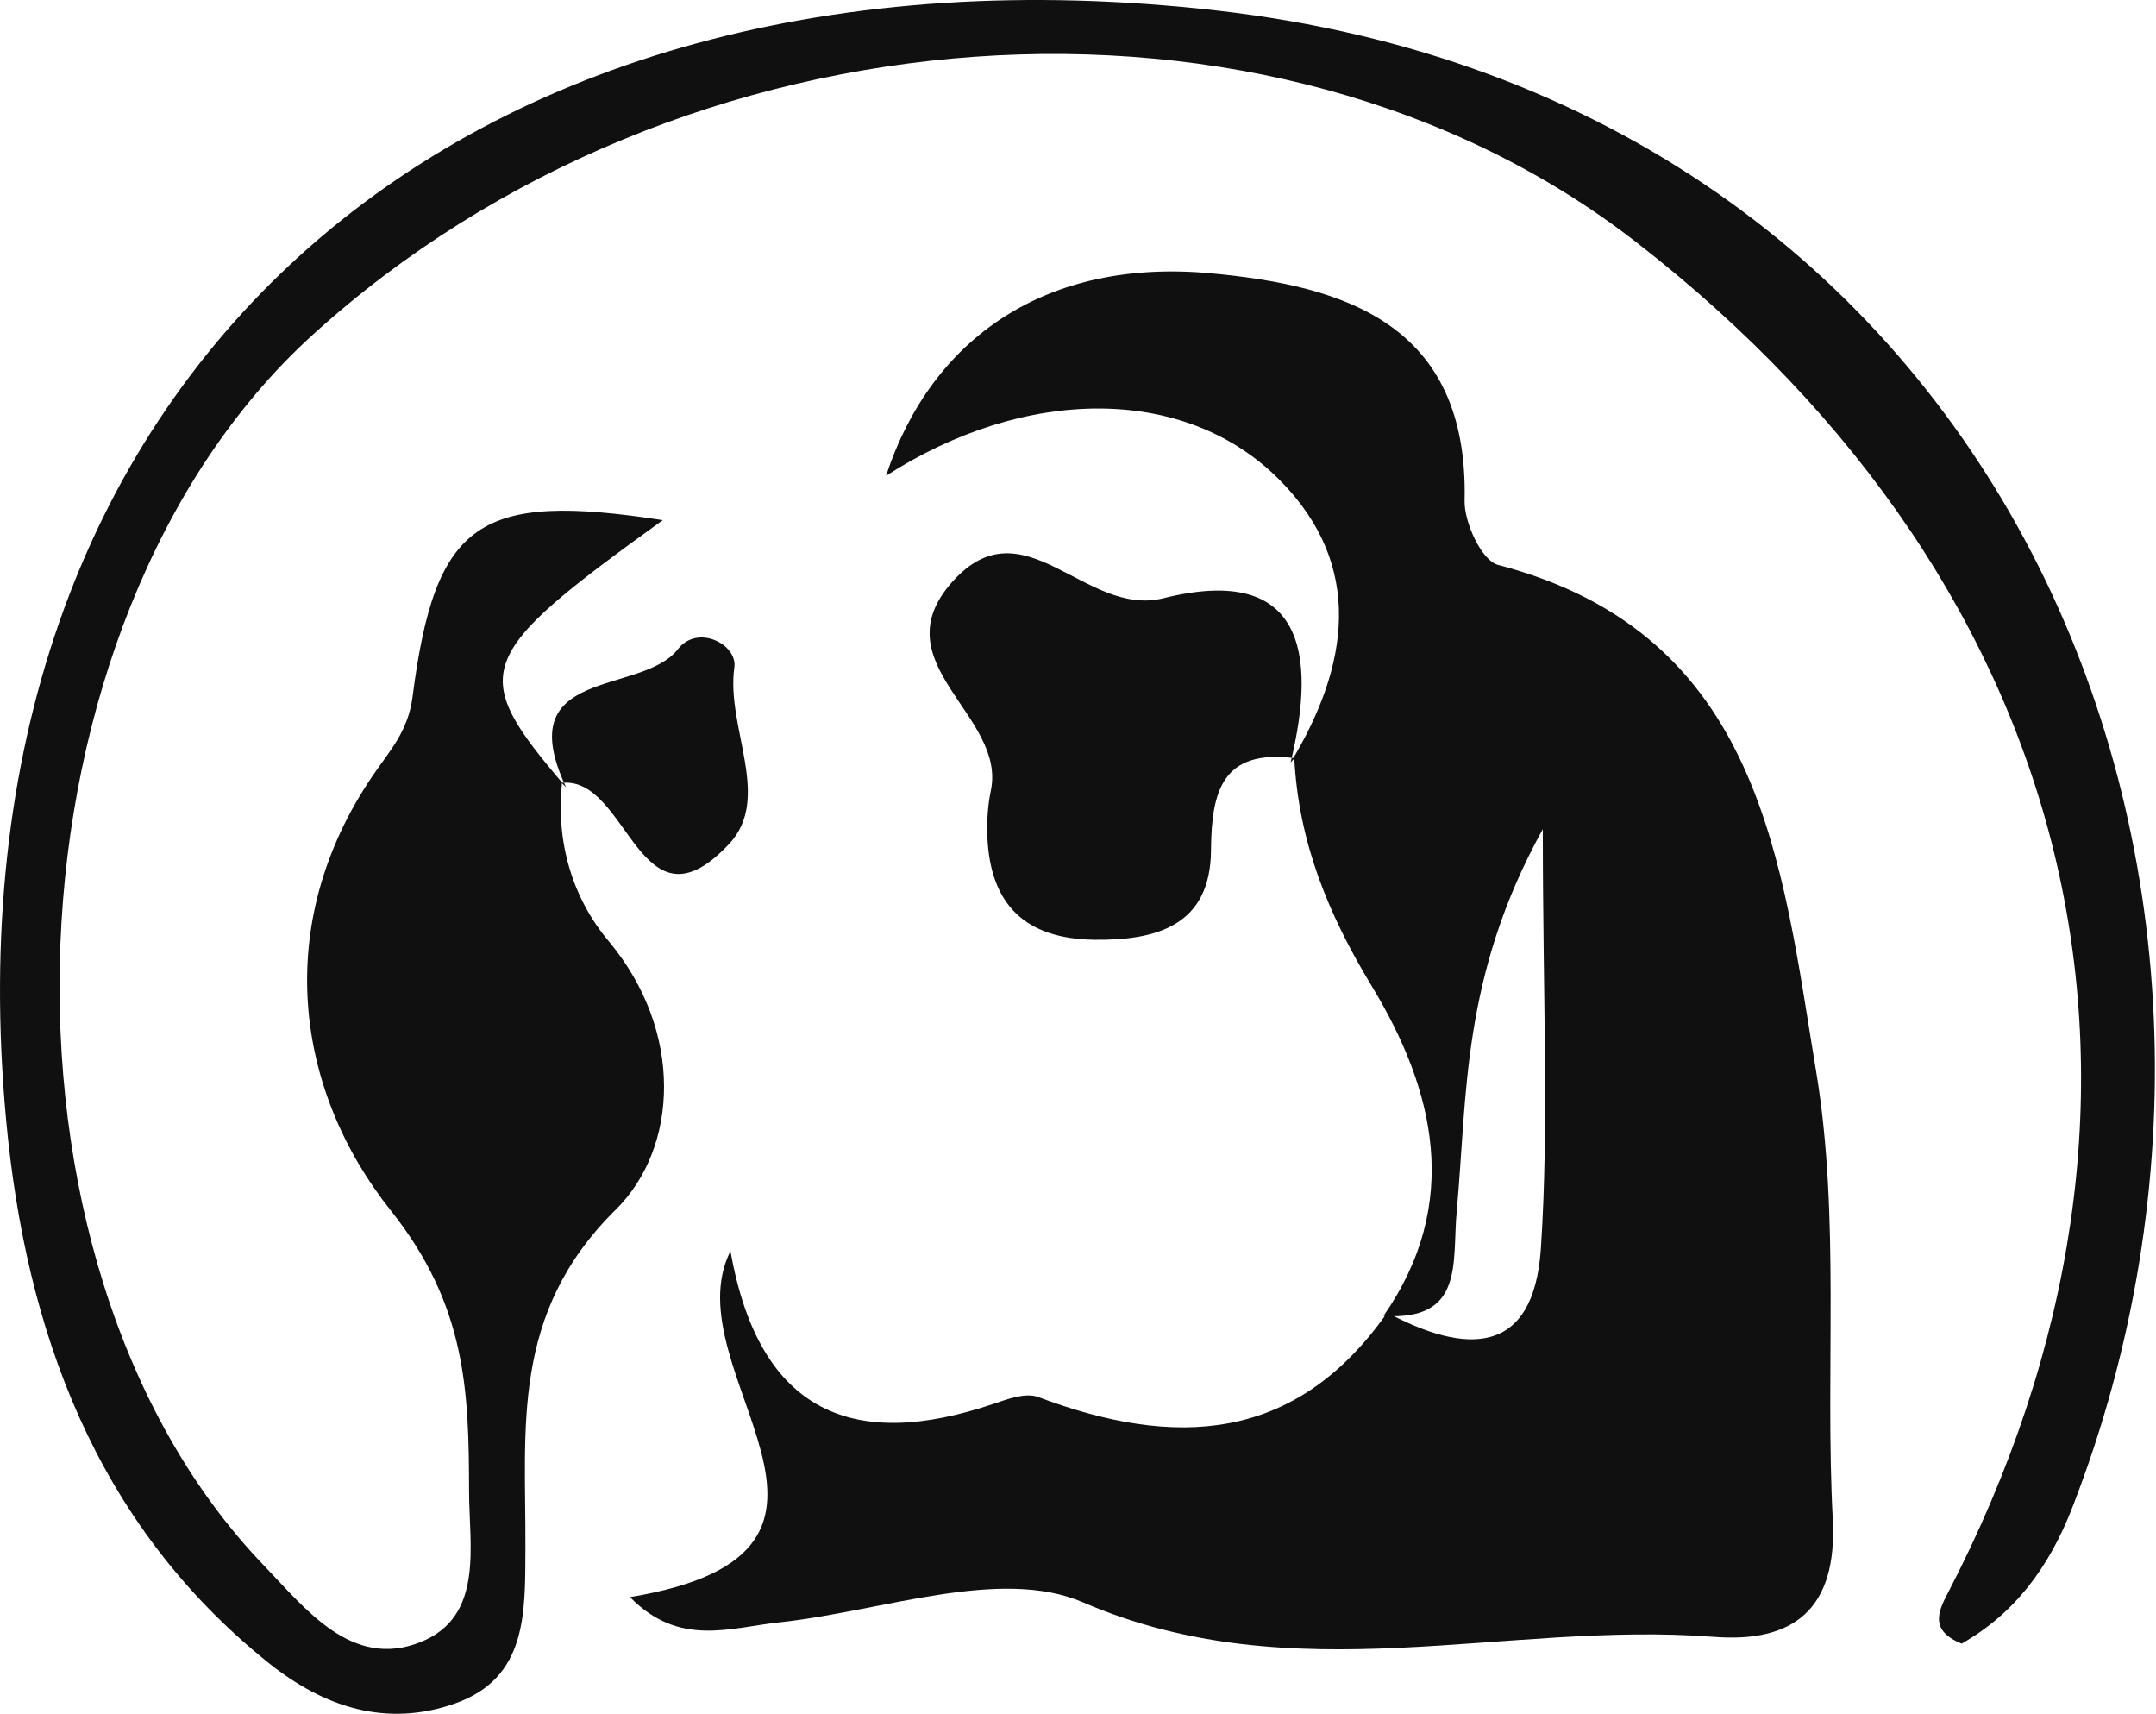
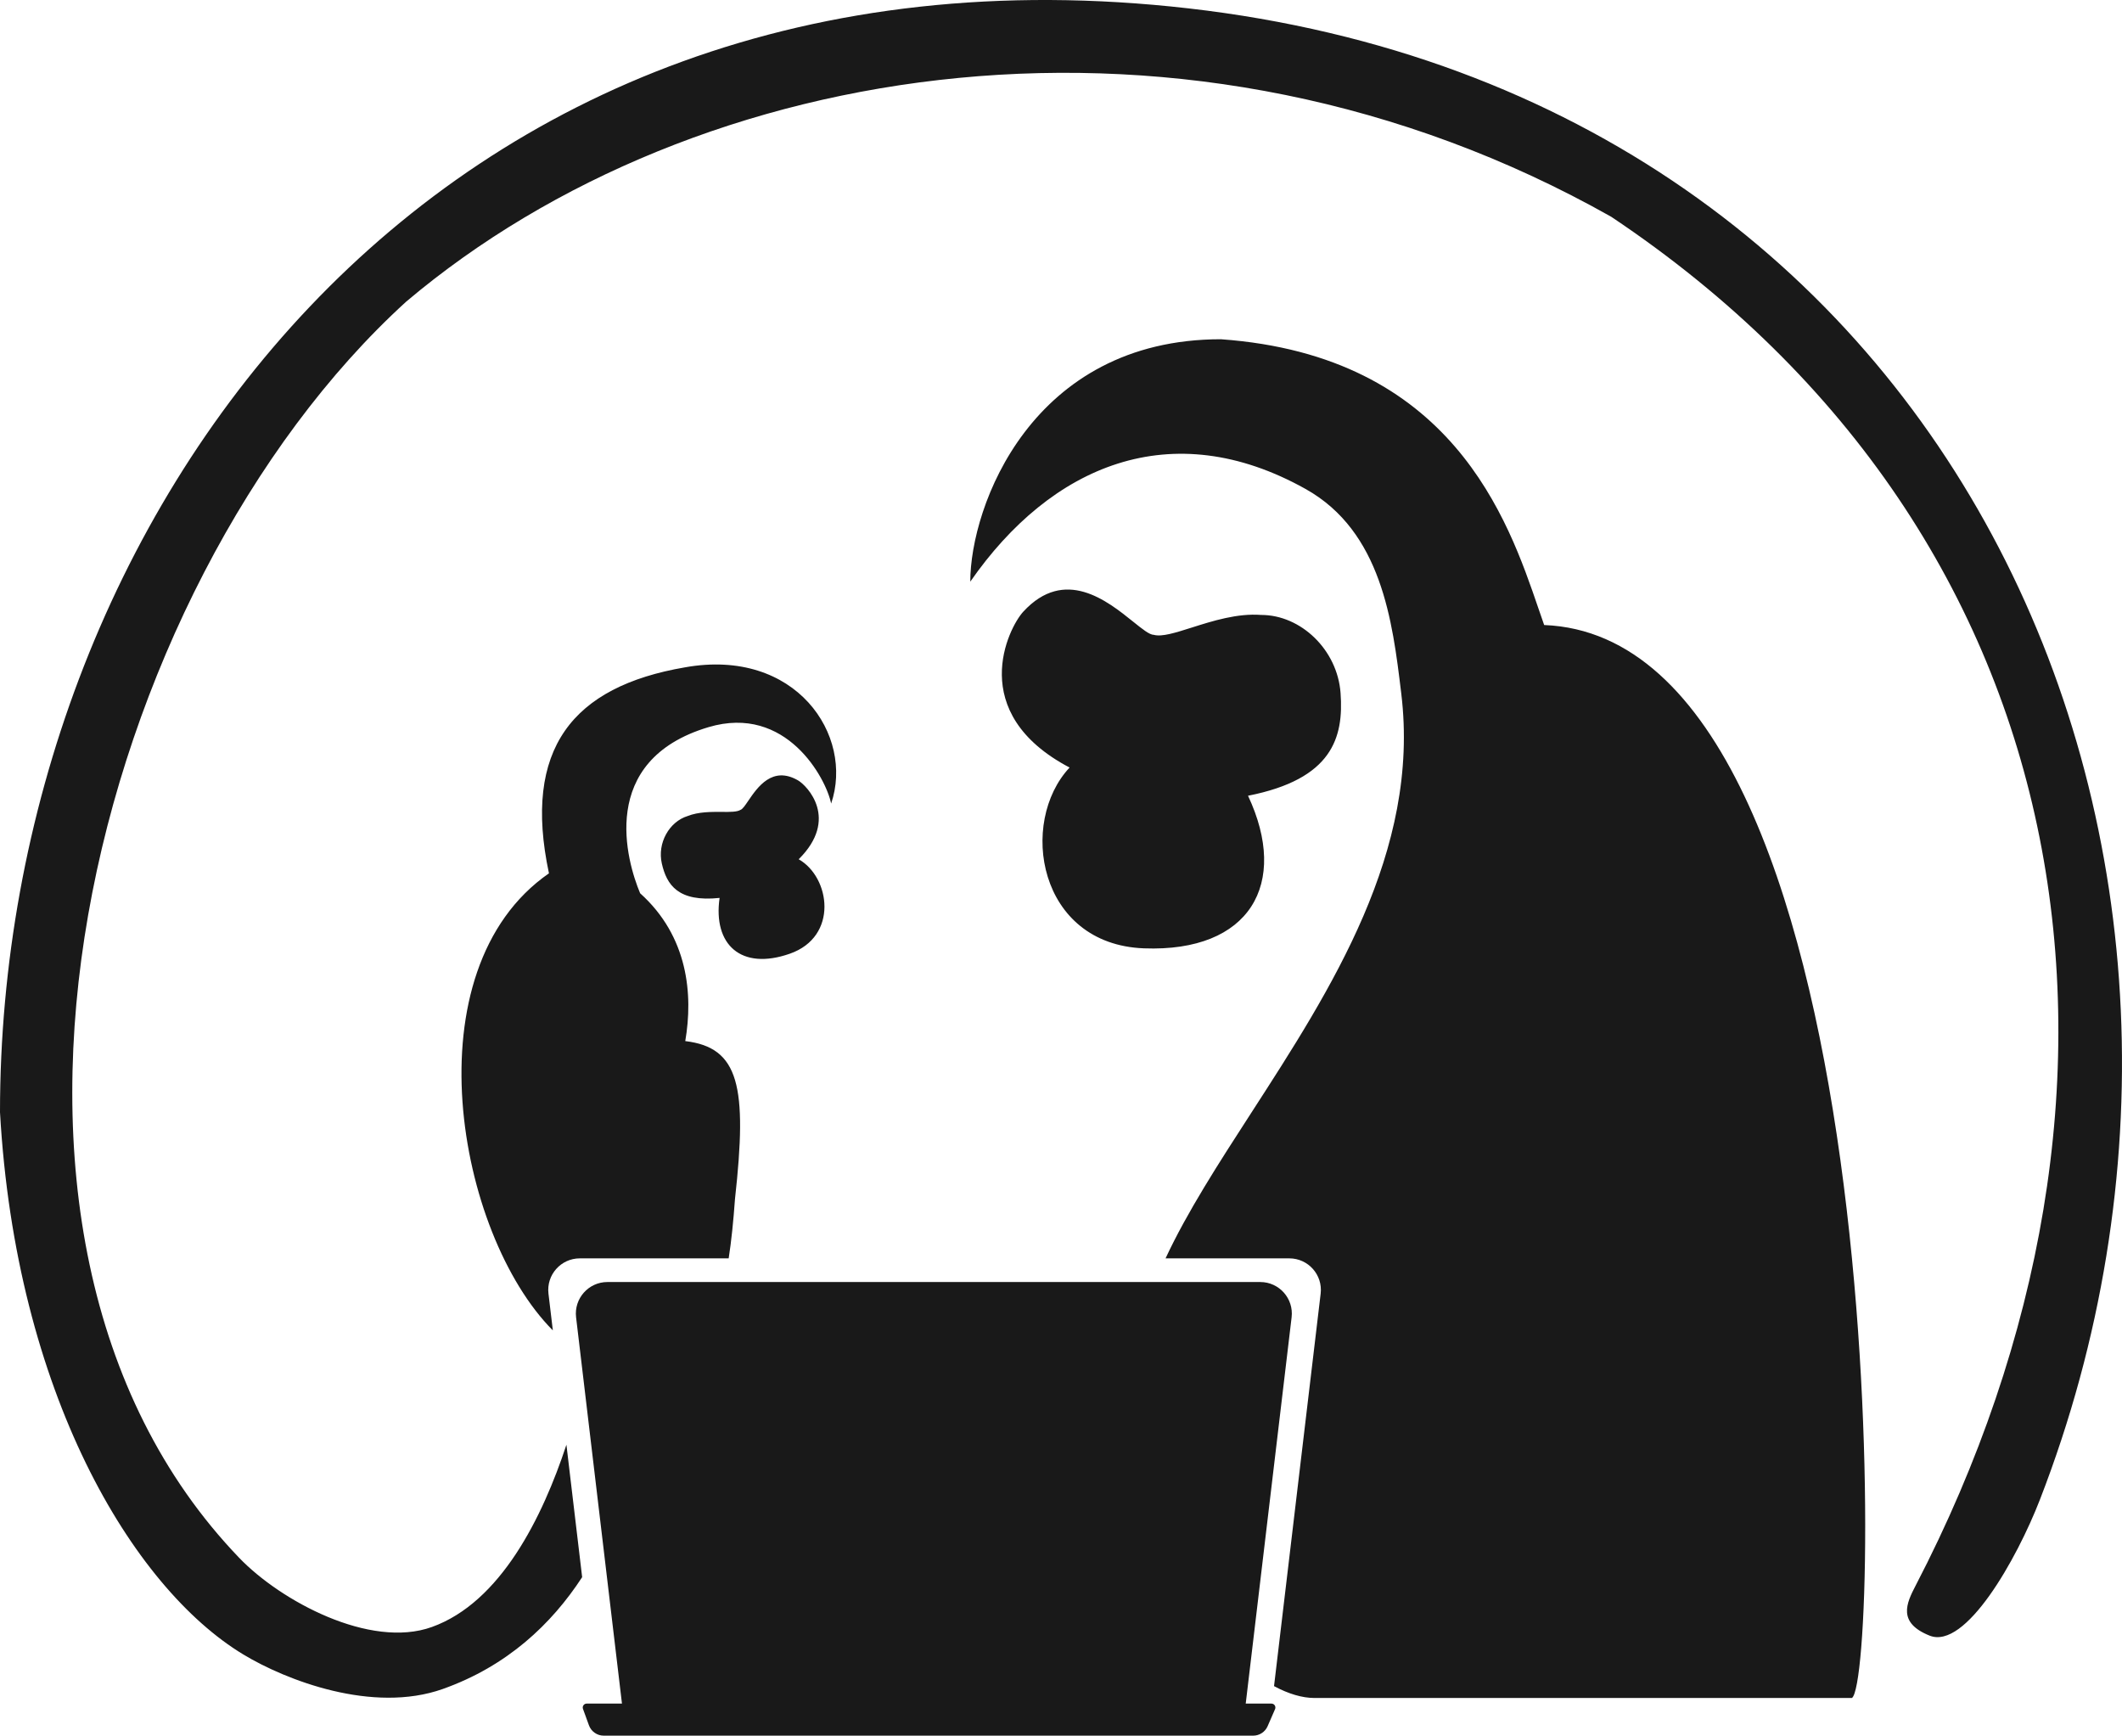
- <svg xmlns="http://www.w3.org/2000/svg" width="151" height="120" viewBox="0 0 151 120" fill="none">
-   <path d="M96.897 92.142C102.395 84.234 100.492 76.327 96.059 69.022C93.002 63.98 90.943 58.913 90.648 53.082L90.39 53.399C94.502 46.613 95.573 39.593 89.604 33.591C82.921 26.868 71.686 27.106 62.055 33.316C65.241 23.628 73.32 18.067 84.809 19.137C94.119 20.004 102.866 22.652 102.576 35.061C102.54 36.592 103.782 39.261 104.909 39.552C123.432 44.386 124.777 60.465 127.192 74.993C128.899 85.231 127.813 95.916 128.361 106.384C128.692 112.682 125.615 115.049 120.023 114.613C105.385 113.476 90.695 118.6 75.86 112.199C70.041 109.686 61.75 112.832 54.601 113.595C51.099 113.969 47.572 115.35 44.122 111.83C63.482 108.621 46.915 96.025 51.161 87.599C53.184 99.063 59.872 101.576 69.545 98.31C70.553 97.967 71.831 97.49 72.705 97.817C82.217 101.399 90.716 101.093 97.156 91.913C102.607 94.826 107.418 95.023 107.92 87.407C108.494 78.7 108.054 69.925 108.054 58.056C102.333 68.404 102.768 76.763 102.023 84.826C101.692 88.388 102.592 92.495 96.902 92.142H96.897Z" fill="#101010" />
-   <path d="M39.358 54.817C38.929 58.96 40.082 62.859 42.617 65.886C47.924 72.225 47.515 80.372 43.124 84.702C35.722 92.002 36.844 100.024 36.798 108.398C36.772 112.864 36.974 117.479 31.863 119.281C27.11 120.953 22.739 119.592 18.776 116.41C6.637 106.654 1.795 93.087 0.43 78.43C-4.396 26.619 31.915 -5.354 85.269 0.742C140.041 7.003 162.557 60.704 145.147 105.538C143.517 109.733 141.112 112.973 137.388 115.086C135.122 114.177 135.753 112.822 136.41 111.566C154.354 77.049 146.119 41.385 114.536 16.91C88.978 -2.898 47.644 0.03 21.87 23.472C-0.17 43.519 -2.001 88.321 18.497 109.629C21.399 112.646 24.637 116.898 29.448 114.982C33.916 113.201 32.856 108.279 32.851 104.39C32.841 97.386 32.66 91.41 27.368 84.759C20.675 76.348 19.015 64.749 26.096 54.323C27.285 52.569 28.578 51.239 28.894 48.789C30.482 36.463 33.549 34.438 46.419 36.421C33.115 46.021 32.742 47.055 39.648 55.128L39.358 54.832V54.817Z" fill="#101010" />
-   <path d="M90.649 53.083C85.642 52.465 84.845 55.326 84.814 59.541C84.778 64.765 81.075 65.855 76.647 65.803C71.826 65.741 69.349 63.363 69.152 58.581C69.111 57.511 69.178 56.406 69.395 55.362C70.512 50.071 61.584 46.452 66.705 40.731C71.707 35.139 75.99 43.259 81.478 41.889C91.28 39.443 92.252 45.72 90.39 53.389C90.38 53.399 90.639 53.088 90.639 53.088L90.649 53.083Z" fill="#101010" />
-   <path d="M39.643 55.117C35.655 46.628 44.934 48.736 47.479 45.455C48.86 43.674 51.658 45.117 51.431 46.732C50.836 50.943 54.105 55.86 51.059 59.099C44.774 65.782 44.024 54.328 39.348 54.816C39.358 54.821 39.648 55.122 39.648 55.122L39.643 55.117Z" fill="#101010" />
+ <svg xmlns="http://www.w3.org/2000/svg" width="538" height="440" viewBox="0 0 538 440" fill="none">
+   <path fill-rule="evenodd" clip-rule="evenodd" d="M140.164 337.262C115.792 312.738 103.785 245.943 139.179 221.393C132.455 189.812 145.177 174.061 173.642 169.179C201.801 164.127 216.607 186.443 210.723 203.708C209.462 197.391 199.375 178.448 179.622 184.338C151.379 192.76 158.933 218.445 162.295 226.446C174.483 237.394 175.756 252.131 173.738 263.921C187.405 265.551 189.518 275.351 186.347 303.924C185.942 309.523 185.44 314.543 184.745 319H147.001C142.209 319 138.492 323.185 139.057 327.944L140.164 337.262ZM143.607 366.247C137.567 384.583 126.955 406.179 109.5 412.452C93.804 418.093 71.132 405.831 60.673 394.948C-18.5 312.573 23.556 148.771 103 76.452C176.5 14.355 301.353 -5.5 408.5 54.952C530.5 136.452 550.366 277.413 485.689 401.935C483.321 406.468 481.046 411.357 489.213 414.635C498.32 418.29 511.306 395.323 517.179 380.189C579.936 218.449 498.777 24.717 301.353 2.127C109.036 -19.863 0 132.452 0 281.952C4 352.952 33.5 402.375 61.68 419.411C72.5 425.952 94.5 434.473 112.273 428.162C128.567 422.375 139.822 411.744 147.595 399.818L143.607 366.247ZM323.011 427.439C326.665 429.407 330.169 430.448 333.273 430.448H469.524C476.742 425.743 480.5 161.948 391.5 158.448C391.035 157.137 390.553 155.728 390.043 154.237C382.315 131.64 368.133 90.176 309.535 86C261.5 86 246 128.451 246 147.451C266.5 117.951 297 104.951 331 123.951C350.3 134.736 353.065 157.601 355.206 175.307L355.273 175.857C360.107 215.798 337.498 250.772 317.226 282.129C308.907 294.997 300.981 307.256 295.508 319H326.887C331.679 319 335.396 323.185 334.831 327.944L323.011 427.439ZM287.301 157.605C280.713 152.308 269.966 143.668 259.448 155.05C255.678 159.129 244.786 180.7 271.177 194.576C258.191 208.452 263.132 239.382 290.027 240.409C316.922 241.435 326.89 224.01 316.418 201.724C337.782 197.519 340.714 187.007 339.876 175.654C339.069 164.721 329.822 155.891 319.769 155.891C313.705 155.423 307.381 157.431 302.172 159.086C298.024 160.403 294.583 161.496 292.54 160.937C291.445 160.937 289.634 159.481 287.301 157.605ZM202.322 197.827C195.798 194.061 192.025 199.606 189.711 203.005C188.892 204.209 188.256 205.144 187.746 205.301C186.874 205.853 185.116 205.84 182.996 205.824C180.333 205.804 177.101 205.78 174.343 206.867C169.66 208.309 166.612 213.726 167.796 218.908C169.025 224.289 171.891 228.74 182.442 227.625C180.743 239.454 187.872 246.099 200.254 241.767C212.636 237.434 210.525 222.393 202.496 217.825C212.81 207.611 204.659 199.177 202.322 197.827Z" fill="#191919" />
+   <path fill-rule="evenodd" clip-rule="evenodd" d="M154.001 325C149.209 325 145.492 329.185 146.057 333.944L157.69 431.869H148.745C148.051 431.869 147.568 432.558 147.805 433.21L149.314 437.365C149.888 438.947 151.391 440 153.073 440H317.72C319.311 440 320.751 439.057 321.387 437.598L323.274 433.268C323.561 432.608 323.077 431.869 322.357 431.869H315.834L327.467 333.944C328.033 329.185 324.316 325 319.523 325H154.001Z" fill="#191919" />
</svg>
